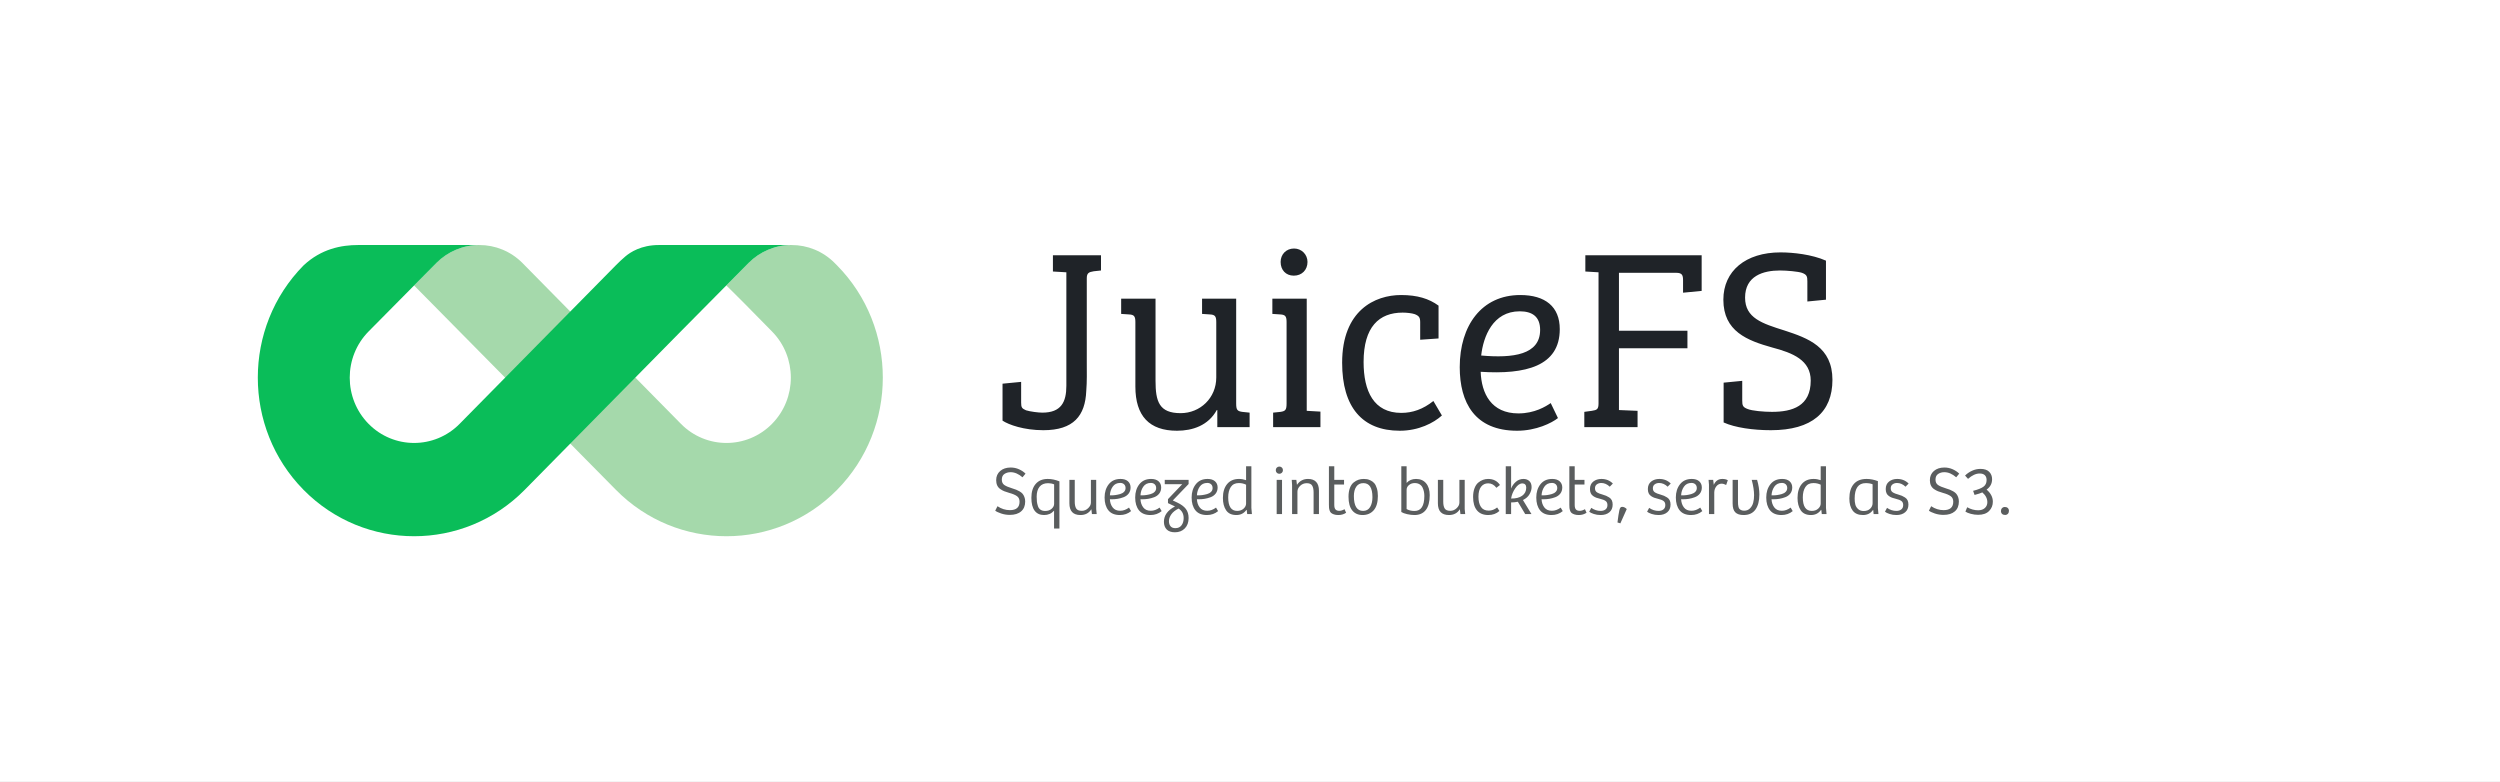
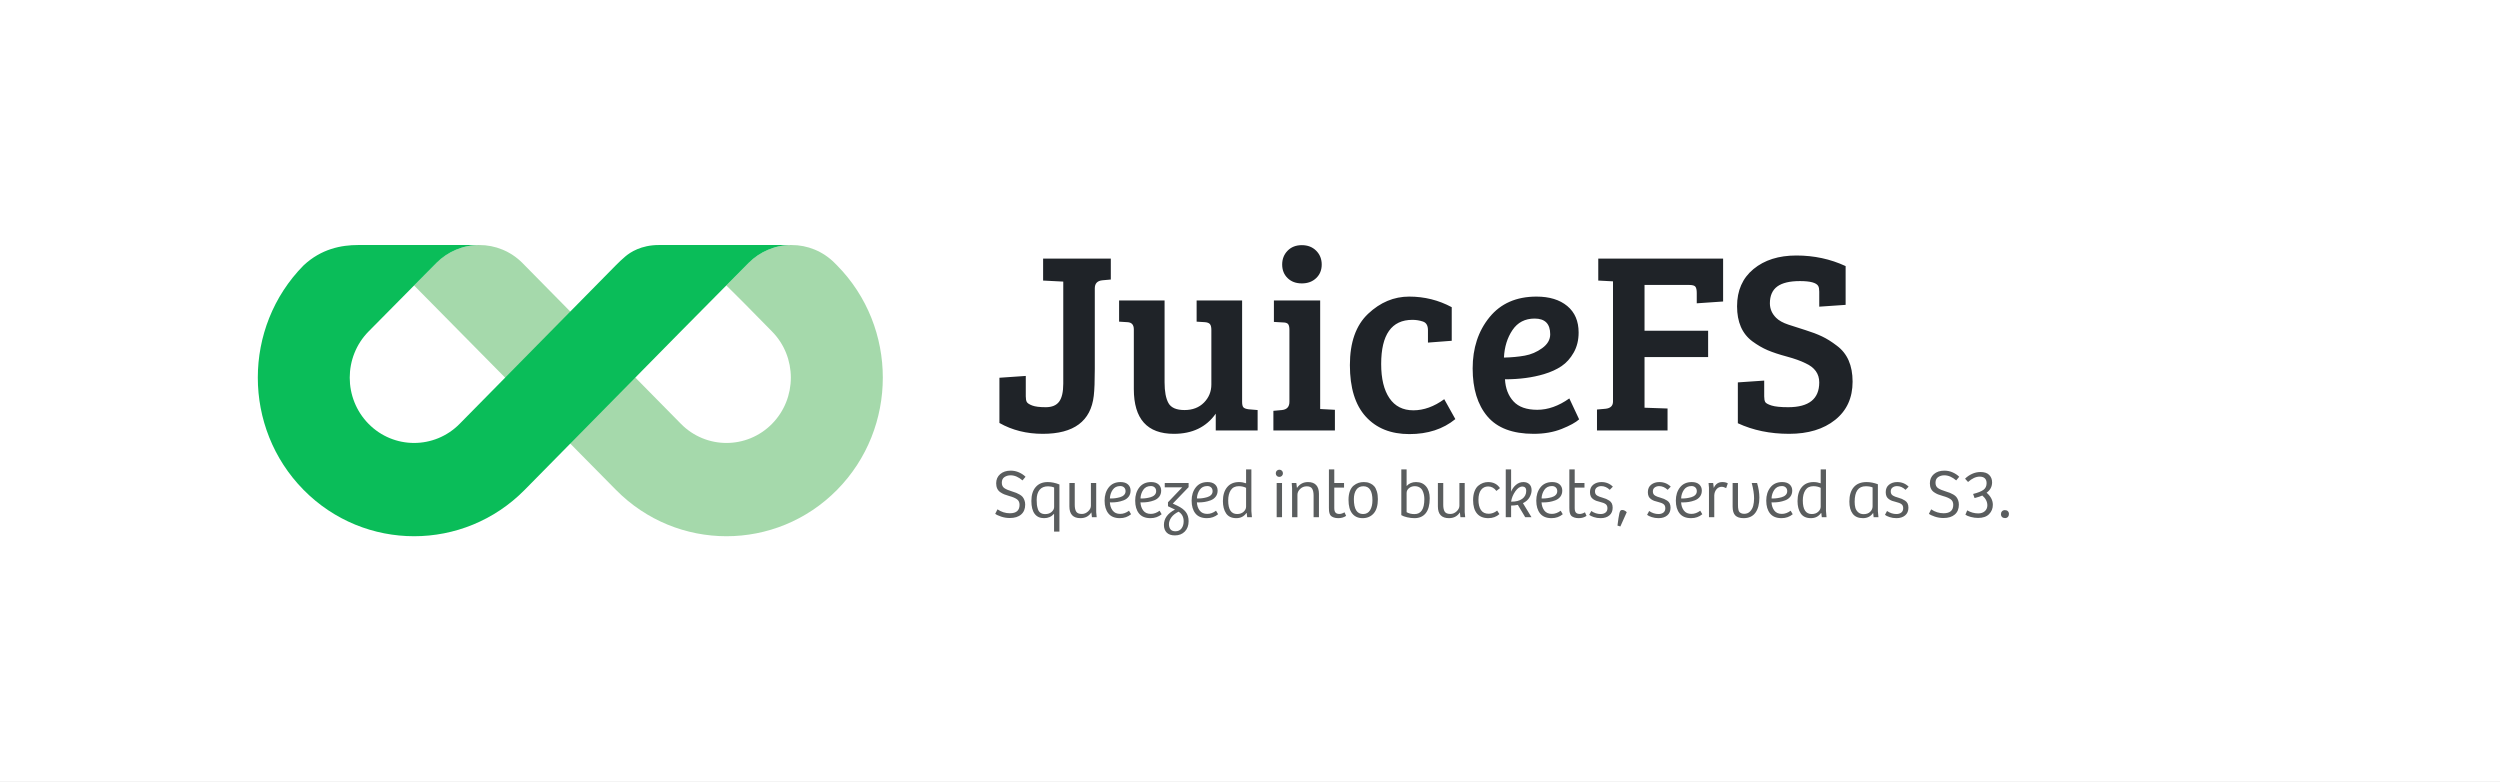
<svg xmlns="http://www.w3.org/2000/svg" viewBox="0 0 1600 500" width="1600" height="500" role="img" aria-label="juicefs">
  <rect width="1600" height="500" fill="#ffffff" />
  <g transform="translate(144.31,29.31) scale(0.86207)">
    <style>
.st0{fill-rule:evenodd;clip-rule:evenodd;fill:#0ABD59;}
.st1{fill-rule:evenodd;clip-rule:evenodd;fill:#A5D9AB;}
</style>
    <g transform="translate(-12.858,111.048) scale(3.685758)">
      <g transform="translate(-140.97,-180.72)">
        <path id="Fill-1_8_" class="st1" d="m 223.1,240.03 c 12.28,12.46 32.26,12.46 44.55,0 12.28,-12.46 12.28,-32.74 0,-45.2 l -0.44,-0.44 c -2.41,-2.45 -5.57,-3.67 -8.73,-3.67 -3.16,0 -6.32,1.22 -8.74,3.67 l -4.41,4.47 c 0.23,0.23 1.82,1.77 3.6,3.57 l 5.61,5.7 c 5.06,5.13 5.06,13.48 0,18.61 -5.06,5.13 -13.28,5.13 -18.34,0 l -31.88,-32.35 c -2.41,-2.45 -5.57,-3.67 -8.73,-3.67 -3.16,0 -6.32,1.22 -8.74,3.67 l -4.41,4.47 c 0.24,0.23 40.66,41.17 40.66,41.17 z" />
        <path class="st0" d="m 249.85,194.3 c 2.21,-2.21 5.27,-3.58 8.64,-3.58 h -26.75 c -3.55,0 -5.75,1.46 -6.73,2.29 -0.67,0.57 -1.32,1.18 -1.95,1.82 l -31.44,31.91 c -5.06,5.13 -13.29,5.13 -18.34,0 -5.06,-5.13 -5.06,-13.48 0,-18.61 l 13.69,-13.83 c 2.21,-2.21 5.27,-3.58 8.64,-3.58 h -24.43 c -3.37,0 -7.41,0.75 -11,4.11 -12.28,12.46 -12.28,32.74 0,45.2 12.28,12.46 32.26,12.46 44.55,0 l 31.44,-31.91 z" id="path19" />
      </g>
    </g>
  </g>
-   <g transform="translate(635.00,273.35)">
-     <path d="M32.09-9.26C29.61-9.26 24.32-9.92 21.67-10.75C19.02-11.91 18.53-12.57 18.53-15.71L18.53-28.95L6.62-27.79L6.62-4.14C10.59-1.49 20.35 1.98 32.75 1.98C52.11 1.98 59.55-7.28 60.21-23.16C60.71-29.11 60.54-35.56 60.54-41.52L60.54-95.28C60.54-98.59 61.86-99.25 65.01-99.74L69.64-100.24L69.64-110L38.87-110L38.87-99.58L47.47-99.08L47.47-26.47C47.47-16.05 44.17-9.26 32.09-9.26M156.15-82.21L134.32-82.21L134.32-72.45L139.28-72.12C142.42-71.95 143.41-71.13 143.41-67.32L143.41-31.76C143.41-18.69 133.16-8.93 120.59-8.93C106.86-8.93 104.54-16.38 104.54-29.61L104.54-82.21L82.54-82.21L82.54-72.45L87.50-72.12C90.65-71.95 91.64-71.13 91.64-67.32L91.64-25.97C91.64-7.11 100.57 2.32 118.27 2.32C128.20 2.32 138.29-0.99 143.74-10.92L144.08-10.92L144.08 0L164.75 0L164.75-9.26L159.95-9.76C156.81-10.26 156.15-11.08 156.15-15.22M201.31-82.21L179.31-82.21L179.31-72.45L184.27-72.12C187.41-71.95 188.41-71.13 188.41-67.32L188.41-15.22C188.41-11.08 187.74-10.26 184.60-9.76L179.80-9.26L179.80 0L210.08 0L210.08-9.92L201.31-10.42M184.60-105.70C184.60-100.57 187.91-96.93 193.04-96.93C198.17-96.93 201.80-100.57 201.80-105.70C201.80-110.50 198-114.30 193.20-114.30C188.08-114.30 184.60-110.50 184.60-105.70M262.68-73.28C265.16-73.28 268.47-72.95 270.45-72.29C273.26-71.13 273.92-70.14 273.92-66.99L273.92-55.91L285.67-56.74L285.67-77.74C279.55-82.21 272.11-84.53 261.68-84.53C244.98-84.53 223.97-74.77 223.97-41.19C223.97-12.74 236.87 2.32 260.86 2.32C272.93 2.32 282.53-2.65 287.82-7.44L282.36-16.71C275.74-11.41 268.96-9.10 261.85-9.10C244.15-9.10 237.70-22.99 237.70-41.68C237.70-64.18 247.62-73.28 262.68-73.28M363.25-62.69C363.25-77.08 353.98-84.53 337.94-84.53C313.29-84.53 299.23-65.01 299.23-38.38C299.23-15.71 308.83 2.32 335.95 2.32C348.20 2.32 358.12-2.65 362.09-5.79L357.46-15.38C354.32-13.23 347.20-8.77 336.78-8.77C319.41-8.77 313.13-21.50 312.63-35.40C341.25-33.58 363.25-38.87 363.25-62.69M350.68-62.20C350.68-46.32 333.47-44 312.96-45.82C314.29-57.89 320.41-74.11 337.61-74.11C345.55-74.11 350.68-70.80 350.68-62.20M454.06-110L379.62-110L379.62-99.58L388.06-99.08L388.06-15.22C388.06-11.41 387.07-10.92 383.76-10.42L378.96-9.76L378.96 0L413.04 0L413.04-10.42L401.13-10.92L401.13-50.45L444.96-50.45L444.96-61.70L401.13-61.70L401.13-98.75L437.85-98.75C441.65-98.75 442.15-97.10 442.15-93.95L442.15-86.02L454.06-87.17M498.39 1.98C524.69 1.98 537.76-9.59 537.76-30.27C537.76-51.28 522.21-56.90 506.99-61.86C492.77-66.33 481.85-69.80 481.85-82.87C481.85-96.77 493.43-100.24 504.18-100.24C508.65-100.24 515.76-99.58 518.24-98.75C521.38-97.59 521.71-96.44 521.71-93.29L521.71-80.39L533.62-81.55L533.62-106.53C524.69-110.50 512.62-111.82 504.51-111.82C482.18-111.82 467.95-99.91 467.95-81.55C467.95-61.20 483.34-55.41 499.22-50.95C512.45-47.47 523.86-42.84 523.86-29.77C523.86-13.40 512.12-9.76 499.05-9.76C493.76-9.76 486.32-10.42 483.50-11.58C480.36-12.74 480.03-13.89 480.03-17.04L480.03-29.61L468.12-28.45L468.12-2.98C475.40 0.33 486.98 1.98 498.39 1.98" fill="#1f2328" />
+   <g transform="translate(635.00,275.50)">
+     <path d="M65.01-22.17Q62.20 2.15 32.42 2.15Q16.87 2.15 4.63-4.80L4.63-33.74L21.50-34.90L21.50-21.83Q21.50-19.35 22.17-18.20Q22.83-17.04 25.64-15.96Q28.45-14.89 34.32-14.89Q40.20-14.89 42.84-18.44Q45.49-22 45.49-29.94L45.49-95.28L32.59-95.94L32.59-110L75.92-110L75.92-96.60L70.47-96.11Q65.67-95.61 65.67-90.98L65.67-39.53Q65.67-27.79 65.01-22.17M164.09-13.56L169.88-13.07L169.88 0L143.08 0L143.08-10.75Q133.98 2.15 116.29 2.15Q90.65 2.15 90.65-26.47L90.65-64.68Q90.65-69.14 86.51-69.31L81.22-69.64L81.22-83.20L110.33-83.20L110.33-30.77Q110.33-22 112.81-17.53Q115.29-13.07 123.07-13.07Q130.84-13.07 135.56-17.86Q140.27-22.66 140.27-29.44L140.27-64.35Q140.27-66.99 139.36-68.07Q138.45-69.14 136.14-69.31L130.84-69.64L130.84-83.20L159.95-83.20L159.95-18.36Q159.95-15.71 160.78-14.80Q161.61-13.89 164.09-13.56M180.30-83.20L209.91-83.20L209.91-13.73L219.34-13.23L219.34 0L179.97 0L179.97-12.57L185.43-13.07Q190.23-13.56 190.23-18.36L190.23-64.35Q190.23-67.16 189.32-68.15Q188.41-69.14 186.09-69.14L180.30-69.47L180.30-83.20M189.07-97.51Q185.59-100.90 185.59-106.20Q185.59-111.49 189.07-115.05Q192.54-118.60 198.17-118.60Q203.79-118.60 207.35-115.05Q210.90-111.49 210.90-106.20Q210.90-100.90 207.35-97.51Q203.79-94.12 198.17-94.12Q192.54-94.12 189.07-97.51M248.95-42.51Q248.95-28.45 254.24-20.68Q259.53-12.90 269.54-12.90Q279.55-12.90 289.31-20.02L296.42-7.28Q284.68 2.32 266.98 2.32Q249.28 2.32 239.11-8.85Q228.93-20.02 228.93-41.85Q228.93-63.68 240.59-74.68Q252.26-85.68 266.89-85.68Q281.53-85.68 294.11-78.90L294.11-57.40L278.89-56.24L278.89-64.18Q278.89-68.65 275.66-69.72Q272.44-70.80 268.96-70.80Q248.95-70.80 248.95-42.51M348.36-85.68Q360.77-85.68 368.05-79.65Q375.32-73.61 375.32-62.69Q375.32-55.41 372.18-49.87Q369.04-44.33 364.41-41.19Q359.77-38.05 353.16-36.06Q342.08-32.75 328.18-32.75Q328.68-23.98 333.64-18.61Q338.60-13.23 348.86-13.23Q359.11-13.23 369.37-20.51L375.65-7.11Q372.35-4.14 364.49-0.99Q356.63 2.15 346.54 2.15Q326.36 2.15 316.93-9.02Q307.50-20.18 307.50-39.70Q307.50-59.22 318.26-72.45Q329.01-85.68 348.36-85.68M340.83-47.89Q346.87-48.96 352-52.68Q357.13-56.41 357.13-61.53Q357.13-71.62 347.20-71.62Q337.94-71.62 332.98-64.26Q328.02-56.90 327.52-46.65Q334.80-46.81 340.83-47.89M432.23 0L387.07 0L387.07-13.40L392.53-13.89Q397.32-14.39 397.32-18.53L397.32-95.44L387.89-95.94L387.89-110L467.79-110L467.79-82.54L450.92-81.38L450.92-88Q450.92-90.81 450.09-91.97Q449.26-93.13 446.12-93.13L417.50-93.13L417.50-63.85L458.20-63.85L458.20-46.98L417.50-46.98L417.50-14.56L432.23-14.06L432.23 0M509.47-14.89Q529.32-14.89 529.32-30.77Q529.32-39.04 520.56-43.01Q515.92-45.32 508.56-47.31Q501.20-49.29 496.32-51.36Q491.44-53.43 486.48-57.07Q476.72-64.35 476.72-79.48Q476.72-94.62 487.23-103.30Q497.73-111.98 514.68-111.98Q531.64-111.98 546.20-105.20L546.20-80.39L529.32-79.23L529.32-88.83Q529.32-91.31 528.66-92.47Q526.84-95.61 517-95.61Q507.16-95.61 502.44-92.14Q497.73-88.66 497.73-81.38Q497.73-76.09 501.70-72.12Q504.35-69.47 509.56-67.74Q514.77-66 520.64-64.18Q526.51-62.36 531.06-60.21Q535.61-58.06 540.57-54.26Q550.66-46.81 550.66-31.26Q550.66-15.71 539.50-6.78Q528.33 2.15 510.05 2.15Q491.77 2.15 477.22-4.63L477.22-30.77L494.09-31.92L494.09-21.83Q494.09-19.35 494.75-18.20Q495.41-17.04 498.80-15.96Q502.20-14.89 509.47-14.89" fill="#1f2328" />
  </g>
-   <g transform="translate(635.00,329)">
+   <g transform="translate(635.00,331)">
    <path d="M1.94-2.16L3.39-5.02Q7.08-2.51 11.35-2.51Q17.51-2.51 17.51-7.92Q17.51-10.30 15.84-11.48Q14.17-12.67 10.91-13.55Q9.02-14.08 7.77-14.59Q6.51-15.09 5.19-15.99Q3.87-16.90 3.21-18.33Q2.55-19.76 2.55-21.69Q2.55-25.34 5.13-27.57Q7.70-29.79 11.84-29.79Q14.65-29.79 17.16-28.67Q19.67-27.54 21.34-25.87L19.40-23.54Q15.62-26.80 11.79-26.80Q9.55-26.80 7.85-25.67Q6.16-24.55 6.16-22.04Q6.16-19.71 7.79-18.59Q9.42-17.47 12.94-16.41Q14.43-15.93 15.38-15.58Q16.32-15.22 17.53-14.52Q18.74-13.82 19.43-13.02Q20.11-12.23 20.61-10.93Q21.12-9.64 21.12-8.05Q21.12-3.96 18.52-1.72Q15.93 0.53 11.26 0.53Q8.40 0.53 5.72-0.37Q3.04-1.28 1.94-2.16M43.03-20.94L43.03 9.24L39.60 9.24L39.60-2.11L39.51-2.11Q37.09 0.62 33.22 0.62Q29.22 0.62 27.15-2.18Q25.08-4.97 25.08-10.38Q25.08-16.10 27.85-19.29Q30.62-22.48 35.55-22.48Q39.16-22.48 43.03-20.94M39.64-6.51L39.64-19.01Q37.80-19.76 35.77-19.76Q32.16-19.76 30.32-17.49Q28.47-15.22 28.47-11.09Q28.47-9.24 28.62-7.94Q28.78-6.64 29.26-5.13Q29.74-3.61 30.93-2.79Q32.12-1.98 33.92-1.98Q36.48-1.98 38.06-3.39Q39.64-4.80 39.64-6.51M63.18-7.35L63.18-21.87L66.57-21.87L66.57-3.21L66.88 0L63.84 0L63.49-2.99L63.40-2.99Q61.07 0.62 56.50 0.62Q49.41 0.62 49.41-6.91L49.41-21.87L52.84-21.87L52.84-7.88Q52.84-5.06 53.77-3.56Q54.69-2.07 57.38-2.07Q59.62-2.07 61.40-3.74Q63.18-5.41 63.18-7.35M82.15-22.48Q85.18-22.48 86.88-20.99Q88.57-19.49 88.57-17.03Q88.57-14.74 87.34-13.13Q86.11-11.53 84.08-10.78Q82.06-10.03 80.23-9.75Q78.41-9.46 76.47-9.46Q76.25-9.46 75.88-9.48Q75.50-9.50 75.33-9.50Q75.46-6.42 77.09-4.27Q78.72-2.11 81.93-2.11Q84.83-2.11 87.56-4.14L88.88-1.89Q85.89 0.62 81.71 0.62Q76.78 0.62 74.36-2.40Q71.94-5.41 71.94-10.60Q71.94-15.71 74.62-19.10Q77.31-22.48 82.15-22.48M85.36-16.63Q85.36-18.17 84.41-19.05Q83.47-19.93 81.97-19.93Q78.76-19.93 77.11-17.51Q75.46-15.09 75.33-12.01Q75.46-12.01 75.75-11.99Q76.03-11.97 76.21-11.97Q77.57-11.97 78.94-12.17Q80.30-12.36 81.86-12.80Q83.42-13.24 84.39-14.23Q85.36-15.22 85.36-16.63M101.73-22.48Q104.76-22.48 106.46-20.99Q108.15-19.49 108.15-17.03Q108.15-14.74 106.92-13.13Q105.69-11.53 103.66-10.78Q101.64-10.03 99.81-9.75Q97.99-9.46 96.05-9.46Q95.83-9.46 95.46-9.48Q95.08-9.50 94.91-9.50Q95.04-6.42 96.67-4.27Q98.30-2.11 101.51-2.11Q104.41-2.11 107.14-4.14L108.46-1.89Q105.47 0.62 101.29 0.62Q96.36 0.62 93.94-2.40Q91.52-5.41 91.52-10.60Q91.52-15.71 94.20-19.10Q96.89-22.48 101.73-22.48M104.94-16.63Q104.94-18.17 103.99-19.05Q103.05-19.93 101.55-19.93Q98.34-19.93 96.69-17.51Q95.04-15.09 94.91-12.01Q95.04-12.01 95.33-11.99Q95.61-11.97 95.79-11.97Q97.15-11.97 98.52-12.17Q99.88-12.36 101.44-12.80Q103-13.24 103.97-14.23Q104.94-15.22 104.94-16.63M113.12 4.49Q113.12 6.56 114.14 7.79Q115.15 9.02 117.26 9.02Q119.81 9.02 121.18 7.19Q122.54 5.37 122.54 2.60Q122.54-1.50 119.28-3.52Q116.20-2.02 114.66 0.15Q113.12 2.33 113.12 4.49M110.44-21.87L125.71-21.87L125.71-19.23L115.59-8.71L118.58-7.30Q122.19-5.59 123.95-3.28Q125.71-0.97 125.71 2.55Q125.71 6.69 123.29 9.17Q120.87 11.66 116.95 11.66Q113.48 11.66 111.69 9.86Q109.91 8.05 109.91 4.93Q109.91-1.19 117-4.88Q116.25-5.24 114.73-5.94Q113.21-6.64 112.51-7L112.51-9.55L121.62-19.10L110.44-19.10L110.44-21.87M137.85-22.48Q140.89-22.48 142.58-20.99Q144.28-19.49 144.28-17.03Q144.28-14.74 143.04-13.13Q141.81-11.53 139.79-10.78Q137.76-10.03 135.94-9.75Q134.11-9.46 132.18-9.46Q131.96-9.46 131.58-9.48Q131.21-9.50 131.03-9.50Q131.16-6.42 132.79-4.27Q134.42-2.11 137.63-2.11Q140.54-2.11 143.26-4.14L144.58-1.89Q141.59 0.62 137.41 0.62Q132.48 0.62 130.06-2.40Q127.64-5.41 127.64-10.60Q127.64-15.71 130.33-19.10Q133.01-22.48 137.85-22.48M141.06-16.63Q141.06-18.17 140.12-19.05Q139.17-19.93 137.68-19.93Q134.46-19.93 132.81-17.51Q131.16-15.09 131.03-12.01Q131.16-12.01 131.45-11.99Q131.74-11.97 131.91-11.97Q133.28-11.97 134.64-12.17Q136-12.36 137.57-12.80Q139.13-13.24 140.10-14.23Q141.06-15.22 141.06-16.63M157.96-22.48Q160.20-22.48 162.49-21.69L162.49-30.58L165.88-30.58L165.88-3.96L166.23 0L163.20 0L162.89-2.64L162.71-2.68Q160.38 0.62 156.24 0.62Q151.76 0.62 149.71-2.42Q147.66-5.46 147.66-10.30Q147.66-15.93 150.37-19.21Q153.08-22.48 157.96-22.48M162.49-6.73L162.49-18.79Q160.47-19.84 157.83-19.84Q154.40-19.84 152.72-17.34Q151.05-14.83 151.05-10.69Q151.05-2.02 156.77-2.02Q159.32-2.02 160.91-3.48Q162.49-4.93 162.49-6.73M185.50-21.87L185.50 0L182.07 0L182.07-21.87L185.50-21.87M181.50-28.12Q181.50-29.08 182.16-29.74Q182.82-30.40 183.79-30.40Q184.76-30.40 185.42-29.74Q186.08-29.08 186.08-28.12Q186.08-27.10 185.42-26.44Q184.76-25.78 183.74-25.78Q182.78-25.78 182.14-26.44Q181.50-27.10 181.50-28.12M195.36-14.34L195.36 0L191.93 0L191.93-18.57L191.71-21.87L194.66-21.87L195.05-18.70Q197.60-22.48 202.14-22.48Q205.57-22.48 207.35-20.57Q209.13-18.66 209.13-14.92L209.13 0L205.70 0L205.70-13.86Q205.70-16.68 204.78-18.22Q203.85-19.76 201.30-19.76Q198.84-19.76 197.10-18.08Q195.36-16.41 195.36-14.34M215.51-5.98L215.51-30.58L218.94-30.58L218.94-21.87L225.19-21.87L225.19-18.92L218.94-18.92L218.94-5.90Q218.94-3.78 219.74-2.93Q220.53-2.07 222.16-2.07Q223.70-2.07 225.50-3.12L226.51-0.84Q224.40 0.62 221.54 0.62Q219.87 0.62 218.68 0.20Q217.49-0.22 216.88-0.77Q216.26-1.32 215.95-2.31Q215.64-3.30 215.58-4.03Q215.51-4.75 215.51-5.98M237.38-2.02Q240.37-2.02 241.87-4.49Q243.36-6.95 243.36-10.82Q243.36-19.80 237.56-19.80Q234.56-19.80 233.02-17.53Q231.48-15.27 231.48-11.53Q231.48-2.02 237.38-2.02M228.05-11.09Q228.05-14.34 228.93-16.68Q229.81-19.01 231.33-20.22Q232.85-21.43 234.43-21.96Q236.02-22.48 237.82-22.48Q238.92-22.48 239.93-22.31Q240.94-22.13 242.29-21.47Q243.63-20.81 244.57-19.71Q245.52-18.61 246.18-16.50Q246.84-14.39 246.84-11.57Q246.84-5.46 244.16-2.42Q241.47 0.62 237.07 0.62Q232.80 0.62 230.43-2.33Q228.05-5.28 228.05-11.09M261.84-1.32L261.84-30.58L265.23-30.58L265.23-19.93Q267.52-22.48 271.26-22.48Q275.35-22.48 277.68-19.71Q280.02-16.94 280.02-12.10Q280.02-5.76 277.49-2.57Q274.96 0.62 270.25 0.62Q268.05 0.62 265.61 0.07Q263.16-0.48 261.84-1.32M265.23-15.49L265.23-3.21Q267.34-1.98 270.29-1.98Q276.58-1.98 276.58-11.57Q276.58-12.98 276.32-14.30Q276.06-15.62 275.44-16.94Q274.82-18.26 273.53-19.05Q272.23-19.84 270.42-19.84Q268.31-19.84 266.77-18.59Q265.23-17.34 265.23-15.49M299.02-7.35L299.02-21.87L302.41-21.87L302.41-3.21L302.72 0L299.68 0L299.33-2.99L299.24-2.99Q296.91 0.62 292.34 0.62Q285.25 0.62 285.25-6.91L285.25-21.87L288.68-21.87L288.68-7.88Q288.68-5.06 289.61-3.56Q290.53-2.07 293.22-2.07Q295.46-2.07 297.24-3.74Q299.02-5.41 299.02-7.35M317.77-2.20Q320.63-2.20 323.18-4.22L324.63-1.98Q321.77 0.62 317.50 0.62Q312.75 0.62 310.27-2.35Q307.78-5.32 307.78-10.96Q307.78-14.12 308.68-16.50Q309.58-18.88 311.06-20.11Q312.53-21.34 314.12-21.91Q315.70-22.48 317.37-22.48Q322.39-22.48 324.98-18.61L322.70-16.81Q320.54-19.67 317.42-19.67Q314.60-19.67 312.91-17.51Q311.21-15.36 311.21-11.09Q311.21-6.95 312.80-4.58Q314.38-2.20 317.77-2.20M345.22-17.25Q345.22-15.05 343.90-12.72Q342.58-10.38 339.68-8.98L345.14 0L341.13 0L336.42-7.88Q334.31-7.44 332.11-7.44L332.11 0L328.68 0L328.68-30.58L332.11-30.58L332.11-16.32Q333.08-18.83 335.17-20.66Q337.26-22.48 340.03-22.48Q342.28-22.48 343.75-21.14Q345.22-19.80 345.22-17.25M341.79-16.90Q341.79-18.22 341.13-18.92Q340.47-19.62 339.33-19.62Q336.95-19.62 334.80-16.54Q332.64-13.46 332.11-9.94Q336.60-9.86 339.20-11.73Q341.79-13.60 341.79-16.90M358.42-22.48Q361.46-22.48 363.15-20.99Q364.85-19.49 364.85-17.03Q364.85-14.74 363.62-13.13Q362.38-11.53 360.36-10.78Q358.34-10.03 356.51-9.75Q354.68-9.46 352.75-9.46Q352.53-9.46 352.15-9.48Q351.78-9.50 351.60-9.50Q351.74-6.42 353.36-4.27Q354.99-2.11 358.20-2.11Q361.11-2.11 363.84-4.14L365.16-1.89Q362.16 0.62 357.98 0.62Q353.06 0.62 350.64-2.40Q348.22-5.41 348.22-10.60Q348.22-15.71 350.90-19.10Q353.58-22.48 358.42-22.48M361.64-16.63Q361.64-18.17 360.69-19.05Q359.74-19.93 358.25-19.93Q355.04-19.93 353.39-17.51Q351.74-15.09 351.60-12.01Q351.74-12.01 352.02-11.99Q352.31-11.97 352.48-11.97Q353.85-11.97 355.21-12.17Q356.58-12.36 358.14-12.80Q359.70-13.24 360.67-14.23Q361.64-15.22 361.64-16.63M369.38-5.98L369.38-30.58L372.81-30.58L372.81-21.87L379.06-21.87L379.06-18.92L372.81-18.92L372.81-5.90Q372.81-3.78 373.60-2.93Q374.40-2.07 376.02-2.07Q377.56-2.07 379.37-3.12L380.38-0.84Q378.27 0.62 375.41 0.62Q373.74 0.62 372.55 0.20Q371.36-0.22 370.74-0.77Q370.13-1.32 369.82-2.31Q369.51-3.30 369.45-4.03Q369.38-4.75 369.38-5.98M382.10-1.50L383.42-3.96Q386.23-2.02 389.40-2.02Q391.34-2.02 392.55-2.97Q393.76-3.92 393.76-5.76Q393.76-7.52 392.61-8.36Q391.47-9.20 389.22-9.72Q387.68-10.08 386.67-10.45Q385.66-10.82 384.63-11.53Q383.59-12.23 383.09-13.33Q382.58-14.43 382.58-16.02Q382.58-19.14 384.71-20.81Q386.85-22.48 389.93-22.48Q394.28-22.48 397.23-19.54L395.25-17.51Q392.74-19.89 389.80-19.89Q388.17-19.89 386.98-19.03Q385.79-18.17 385.79-16.50Q385.79-15.58 386.12-14.92Q386.45-14.26 387.24-13.79Q388.04-13.33 388.61-13.13Q389.18-12.94 390.46-12.54Q392.08-12.06 392.92-11.70Q393.76-11.35 394.90-10.63Q396.04-9.90 396.57-8.78Q397.10-7.66 397.10-6.07Q397.10-2.90 394.99-1.14Q392.88 0.62 389.44 0.62Q387.02 0.62 385-0.07Q382.98-0.75 382.10-1.50M406.12-3.21L402.03 5.94L400.18 5.37Q400.84 0 401.37-2.33Q401.63-3.56 402.03-4.09Q402.42-4.62 403.17-4.62Q404.71-4.62 406.12-3.21M419.14-1.50L420.46-3.96Q423.28-2.02 426.45-2.02Q428.38-2.02 429.59-2.97Q430.80-3.92 430.80-5.76Q430.80-7.52 429.66-8.36Q428.52-9.20 426.27-9.72Q424.73-10.08 423.72-10.45Q422.71-10.82 421.67-11.53Q420.64-12.23 420.13-13.33Q419.63-14.43 419.63-16.02Q419.63-19.14 421.76-20.81Q423.90-22.48 426.98-22.48Q431.33-22.48 434.28-19.54L432.30-17.51Q429.79-19.89 426.84-19.89Q425.22-19.89 424.03-19.03Q422.84-18.17 422.84-16.50Q422.84-15.58 423.17-14.92Q423.50-14.26 424.29-13.79Q425.08-13.33 425.66-13.13Q426.23-12.94 427.50-12.54Q429.13-12.06 429.97-11.70Q430.80-11.35 431.95-10.63Q433.09-9.90 433.62-8.78Q434.15-7.66 434.15-6.07Q434.15-2.90 432.04-1.14Q429.92 0.62 426.49 0.62Q424.07 0.62 422.05-0.07Q420.02-0.75 419.14-1.50M447.74-22.48Q450.78-22.48 452.47-20.99Q454.17-19.49 454.17-17.03Q454.17-14.74 452.94-13.13Q451.70-11.53 449.68-10.78Q447.66-10.03 445.83-9.75Q444-9.46 442.07-9.46Q441.85-9.46 441.47-9.48Q441.10-9.50 440.92-9.50Q441.06-6.42 442.68-4.27Q444.31-2.11 447.52-2.11Q450.43-2.11 453.16-4.14L454.48-1.89Q451.48 0.62 447.30 0.62Q442.38 0.62 439.96-2.40Q437.54-5.41 437.54-10.60Q437.54-15.71 440.22-19.10Q442.90-22.48 447.74-22.48M450.96-16.63Q450.96-18.17 450.01-19.05Q449.06-19.93 447.57-19.93Q444.36-19.93 442.71-17.51Q441.06-15.09 440.92-12.01Q441.06-12.01 441.34-11.99Q441.63-11.97 441.80-11.97Q443.17-11.97 444.53-12.17Q445.90-12.36 447.46-12.80Q449.02-13.24 449.99-14.23Q450.96-15.22 450.96-16.63M462.13-13.95L462.13 0L458.74 0L458.74-18.88L458.48-21.87L461.43-21.87L461.82-18.70Q463.45-22.48 467.32-22.48Q469.48-22.48 470.80-21.65L469.74-18.61Q468.16-19.45 466.88-19.45Q464.86-19.45 463.54-17.84Q462.22-16.24 462.13-13.95M486.11-21.87L489.54-21.87Q491-16.94 491-12.54Q491-6.34 488.47-2.86Q485.94 0.62 480.92 0.62Q477.31 0.62 475.60-1.10Q473.88-2.82 473.88-6.78L473.88-21.87L477.31-21.87L477.31-8.05Q477.31-6.91 477.36-6.18Q477.40-5.46 477.62-4.60Q477.84-3.74 478.26-3.28Q478.68-2.82 479.45-2.49Q480.22-2.16 481.32-2.16Q483.56-2.16 485.03-3.67Q486.51-5.19 487.06-7.33Q487.61-9.46 487.61-12.06Q487.61-16.15 486.11-21.87M505.60-22.48Q508.64-22.48 510.33-20.99Q512.03-19.49 512.03-17.03Q512.03-14.74 510.80-13.13Q509.56-11.53 507.54-10.78Q505.52-10.03 503.69-9.75Q501.86-9.46 499.93-9.46Q499.71-9.46 499.33-9.48Q498.96-9.50 498.78-9.50Q498.92-6.42 500.54-4.27Q502.17-2.11 505.38-2.11Q508.29-2.11 511.02-4.14L512.34-1.89Q509.34 0.62 505.16 0.62Q500.24 0.62 497.82-2.40Q495.40-5.41 495.40-10.60Q495.40-15.71 498.08-19.10Q500.76-22.48 505.60-22.48M508.82-16.63Q508.82-18.17 507.87-19.05Q506.92-19.93 505.43-19.93Q502.22-19.93 500.57-17.51Q498.92-15.09 498.78-12.01Q498.92-12.01 499.20-11.99Q499.49-11.97 499.66-11.97Q501.03-11.97 502.39-12.17Q503.76-12.36 505.32-12.80Q506.88-13.24 507.85-14.23Q508.82-15.22 508.82-16.63M525.71-22.48Q527.96-22.48 530.24-21.69L530.24-30.58L533.63-30.58L533.63-3.96L533.98 0L530.95 0L530.64-2.64L530.46-2.68Q528.13 0.62 524 0.62Q519.51 0.62 517.46-2.42Q515.42-5.46 515.42-10.30Q515.42-15.93 518.12-19.21Q520.83-22.48 525.71-22.48M530.24-6.73L530.24-18.79Q528.22-19.84 525.58-19.84Q522.15-19.84 520.48-17.34Q518.80-14.83 518.80-10.69Q518.80-2.02 524.52-2.02Q527.08-2.02 528.66-3.48Q530.24-4.93 530.24-6.73M566.85-21.08L566.85-3.83L567.20 0L564.12 0L563.86-2.60L563.73-2.64Q561.48 0.62 557.30 0.62Q552.86 0.62 550.73-2.20Q548.59-5.02 548.59-9.99Q548.59-15.93 551.41-19.21Q554.22-22.48 559.64-22.48Q563.11-22.48 566.85-21.08M563.46-6.95L563.46-19.05Q561.79-19.80 559.06-19.80Q551.98-19.80 551.98-9.86Q551.98-7.70 552.42-6.05Q552.86-4.40 554.22-3.17Q555.59-1.94 557.74-1.94Q560.38-1.94 561.92-3.45Q563.46-4.97 563.46-6.95M571.38-1.50L572.70-3.96Q575.52-2.02 578.69-2.02Q580.62-2.02 581.83-2.97Q583.04-3.92 583.04-5.76Q583.04-7.52 581.90-8.36Q580.76-9.20 578.51-9.72Q576.97-10.08 575.96-10.45Q574.95-10.82 573.91-11.53Q572.88-12.23 572.37-13.33Q571.87-14.43 571.87-16.02Q571.87-19.14 574-20.81Q576.14-22.48 579.22-22.48Q583.57-22.48 586.52-19.54L584.54-17.51Q582.03-19.89 579.08-19.89Q577.46-19.89 576.27-19.03Q575.08-18.17 575.08-16.50Q575.08-15.58 575.41-14.92Q575.74-14.26 576.53-13.79Q577.32-13.33 577.90-13.13Q578.47-12.94 579.74-12.54Q581.37-12.06 582.21-11.70Q583.04-11.35 584.19-10.63Q585.33-9.90 585.86-8.78Q586.39-7.66 586.39-6.07Q586.39-2.90 584.28-1.14Q582.16 0.62 578.73 0.62Q576.31 0.62 574.29-0.07Q572.26-0.75 571.38-1.50M599.50-2.16L600.95-5.02Q604.65-2.51 608.92-2.51Q615.08-2.51 615.08-7.92Q615.08-10.30 613.40-11.48Q611.73-12.67 608.48-13.55Q606.58-14.08 605.33-14.59Q604.08-15.09 602.76-15.99Q601.44-16.90 600.78-18.33Q600.12-19.76 600.12-21.69Q600.12-25.34 602.69-27.57Q605.26-29.79 609.40-29.79Q612.22-29.79 614.72-28.67Q617.23-27.54 618.90-25.87L616.97-23.54Q613.18-26.80 609.36-26.80Q607.11-26.80 605.42-25.67Q603.72-24.55 603.72-22.04Q603.72-19.71 605.35-18.59Q606.98-17.47 610.50-16.41Q612-15.93 612.94-15.58Q613.89-15.22 615.10-14.52Q616.31-13.82 616.99-13.02Q617.67-12.23 618.18-10.93Q618.68-9.64 618.68-8.05Q618.68-3.96 616.09-1.72Q613.49 0.53 608.83 0.53Q605.97 0.53 603.28-0.37Q600.60-1.28 599.50-2.16M624.54-22.53L622.64-24.64Q624.45-26.49 627.07-27.70Q629.68-28.91 632.50-28.91Q636.24-28.91 638.09-27.04Q639.94-25.17 639.94-22.31Q639.94-18.17 636.42-15.66Q640.42-12.23 640.42-7.92Q640.42-4.40 638.02-1.96Q635.62 0.48 631 0.48Q628.67 0.48 626.30-0.15Q623.92-0.79 622.86-1.58L624.01-4.36Q627.40-2.42 631.05-2.42Q633.73-2.42 635.32-3.87Q636.90-5.32 636.90-7.57Q636.90-11.09 633.69-13.86Q632.24-13.16 628.72-12.23L627.79-14.87Q632.37-16.02 634.39-17.49Q636.42-18.96 636.42-21.78Q636.42-23.80 635.29-24.88Q634.17-25.96 631.97-25.96Q628.41-25.96 624.54-22.53M645.61-1.98Q645.61-3.08 646.32-3.81Q647.02-4.53 648.12-4.53Q649.31-4.53 650.01-3.85Q650.72-3.17 650.72-2.02Q650.72-0.88 650.03-0.15Q649.35 0.57 648.25 0.57Q647.02 0.57 646.32-0.11Q645.61-0.79 645.61-1.98" fill="#5a5d5e" />
  </g>
</svg>
